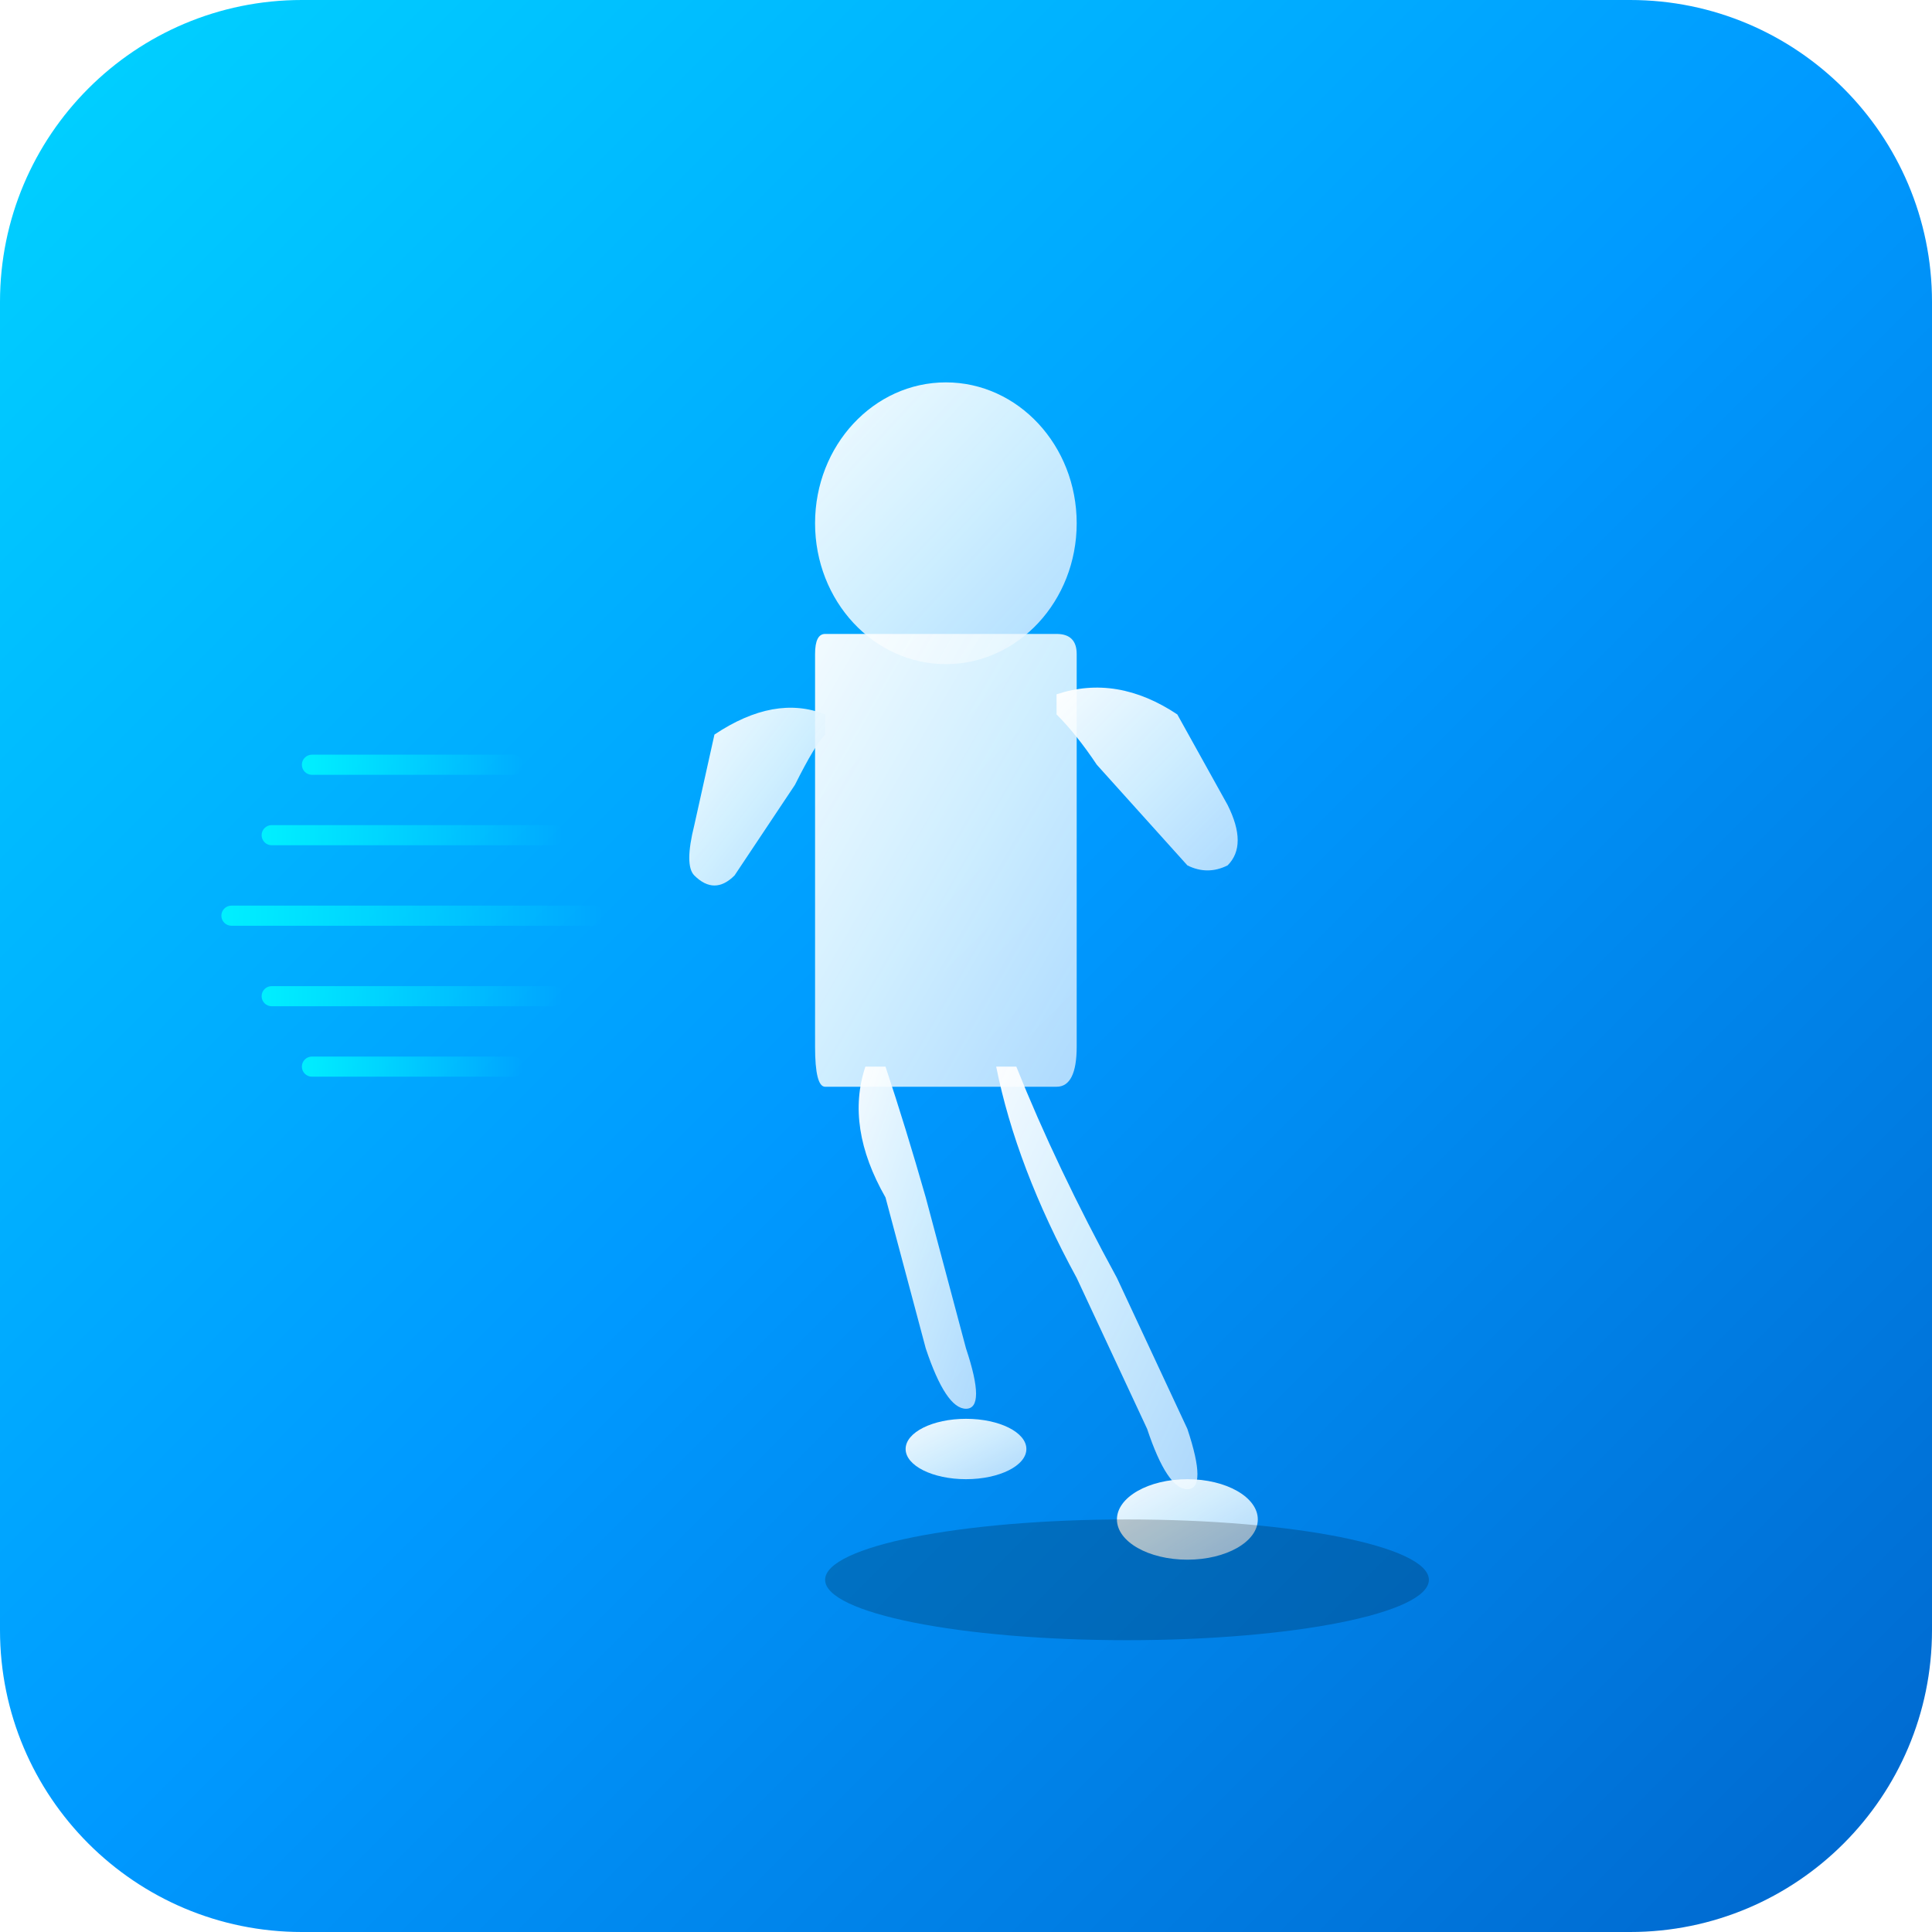
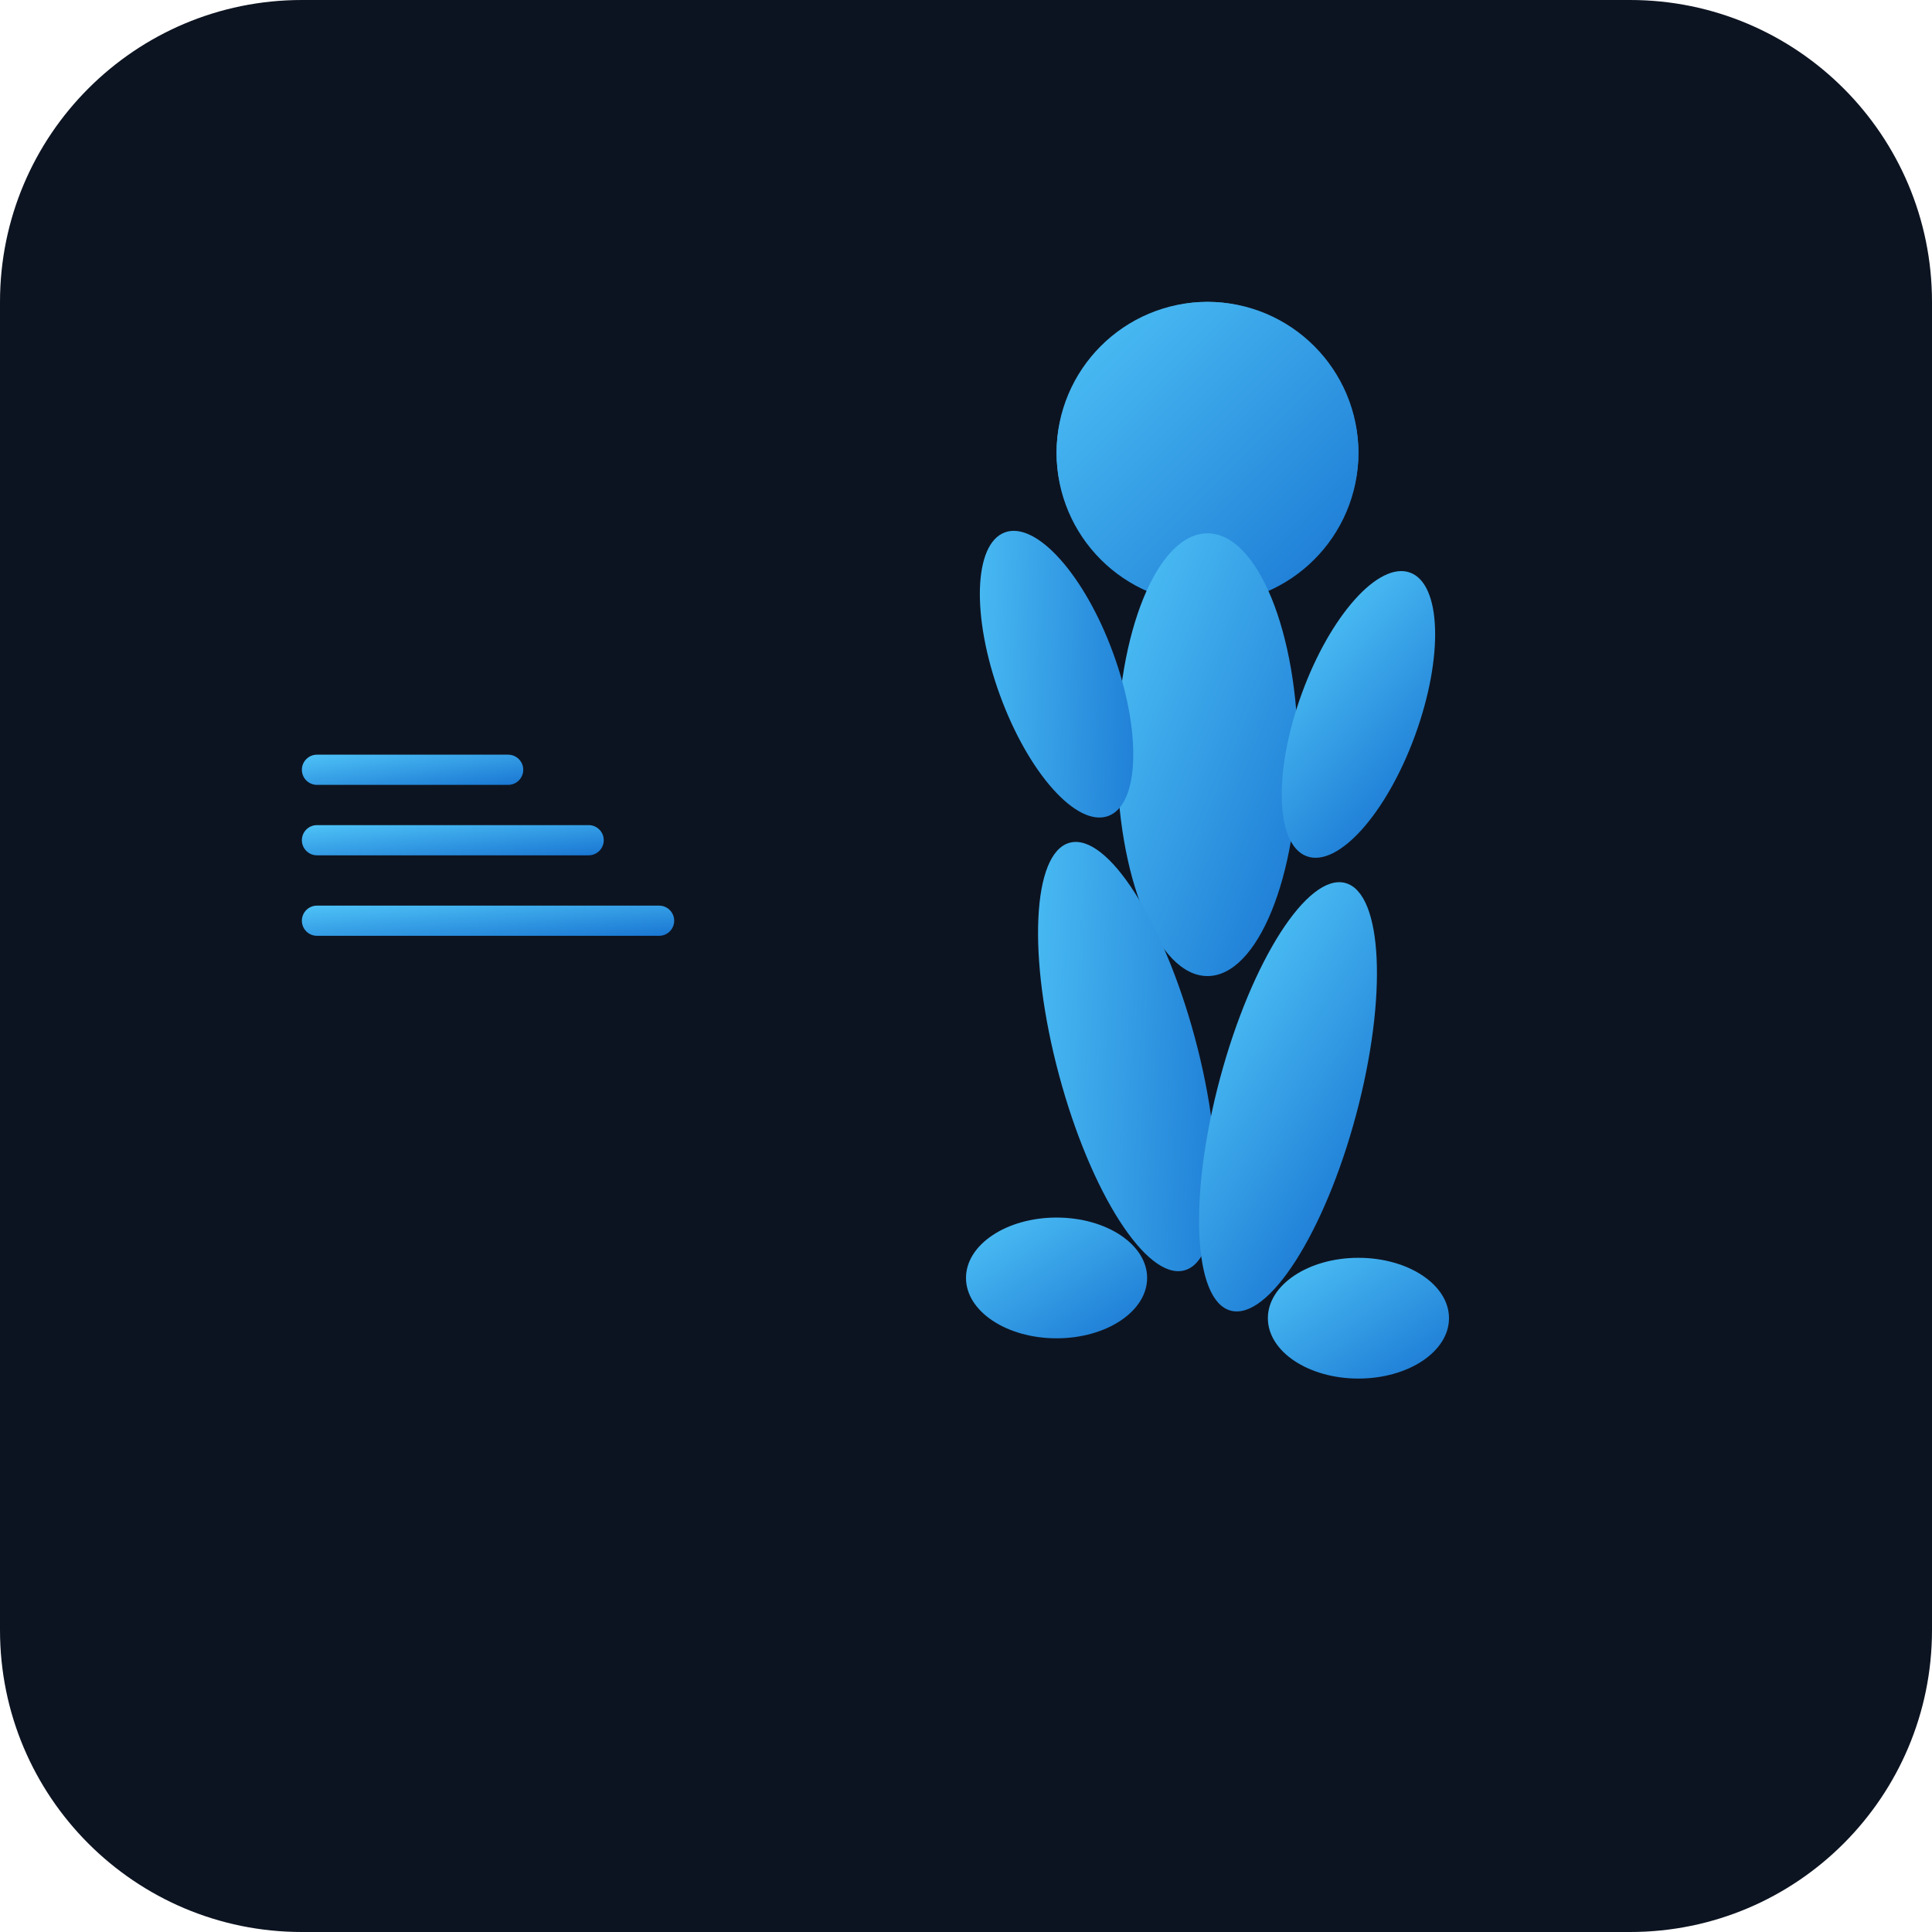
- <svg xmlns="http://www.w3.org/2000/svg" width="192" height="192" viewBox="0 0 192 192" fill="none">
-   <rect width="192" height="192" rx="30" fill="url(#gradient)" />
+ <svg xmlns="http://www.w3.org/2000/svg" width="192" height="192" viewBox="0 0 192 192">
  <defs>
-     <linearGradient id="gradient" x1="0%" y1="0%" x2="100%" y2="100%">
-       <stop offset="0%" style="stop-color:#00D4FF;stop-opacity:1" />
-       <stop offset="50%" style="stop-color:#0099FF;stop-opacity:1" />
-       <stop offset="100%" style="stop-color:#0066CC;stop-opacity:1" />
-     </linearGradient>
-     <linearGradient id="runner-gradient" x1="0%" y1="0%" x2="100%" y2="100%">
-       <stop offset="0%" style="stop-color:#FFFFFF;stop-opacity:0.95" />
-       <stop offset="50%" style="stop-color:#E6F7FF;stop-opacity:0.9" />
-       <stop offset="100%" style="stop-color:#CCE7FF;stop-opacity:0.85" />
-     </linearGradient>
-     <linearGradient id="speed-lines" x1="0%" y1="50%" x2="100%" y2="50%">
-       <stop offset="0%" style="stop-color:#00FFFF;stop-opacity:0.8" />
-       <stop offset="100%" style="stop-color:#00FFFF;stop-opacity:0" />
+     <linearGradient id="blueGradient" x1="0%" y1="0%" x2="100%" y2="100%">
+       <stop offset="0%" style="stop-color:#4FC3F7;stop-opacity:1" />
+       <stop offset="100%" style="stop-color:#1976D2;stop-opacity:1" />
    </linearGradient>
  </defs>
-   <rect x="30" y="75" width="22" height="2" rx="1" fill="url(#speed-lines)" />
-   <rect x="26" y="82" width="30" height="2" rx="1" fill="url(#speed-lines)" />
-   <rect x="22" y="90" width="38" height="2" rx="1" fill="url(#speed-lines)" />
-   <rect x="26" y="98" width="30" height="2" rx="1" fill="url(#speed-lines)" />
-   <rect x="30" y="105" width="22" height="2" rx="1" fill="url(#speed-lines)" />
-   <g transform="translate(75,37)" fill="url(#runner-gradient)">
-     <ellipse cx="19" cy="15" rx="13" ry="14" />
-     <path d="M 6 28 Q 6 26 7 26 L 30 26 Q 32 26 32 28 L 32 67 Q 32 71 30 71 L 7 71 Q 6 71 6 67 Z" />
-     <path d="M 7 34 Q 2 32 -4 36 L -6 45 Q -7 49 -6 50 Q -4 52 -2 50 L 4 41 Q 6 37 7 36 Z" />
-     <path d="M 30 32 Q 36 30 42 34 L 47 43 Q 49 47 47 49 Q 45 50 43 49 L 34 39 Q 32 36 30 34 Z" />
-     <path d="M 11 69 Q 9 75 13 82 L 17 97 Q 19 103 21 103 Q 23 103 21 97 L 17 82 Q 15 75 13 69 Z" />
-     <path d="M 24 69 Q 26 79 32 90 L 39 105 Q 41 111 43 111 Q 45 111 43 105 L 36 90 Q 30 79 26 69 Z" />
-     <ellipse cx="21" cy="107" rx="6" ry="3" />
-     <ellipse cx="43" cy="114" rx="7" ry="4" />
-   </g>
-   <ellipse cx="112" cy="157" rx="30" ry="6" fill="rgba(0,0,0,0.2)" />
+   <rect width="192" height="192" fill="#0D1421" rx="30" />
+   <rect x="30" y="75" width="22" height="3" fill="url(#blueGradient)" rx="1.5" />
+   <rect x="30" y="82" width="30" height="3" fill="url(#blueGradient)" rx="1.5" />
+   <rect x="30" y="90" width="37" height="3" fill="url(#blueGradient)" rx="1.5" />
+   <path d="M105 45 C 105 37, 112 30, 120 30 C 128 30, 135 37, 135 45 C 135 53, 128 60, 120 60 C 112 60, 105 53, 105 45 Z" fill="url(#blueGradient)" />
+   <circle cx="120" cy="45" r="15" fill="url(#blueGradient)" />
+   <ellipse cx="120" cy="75" rx="9" ry="22" fill="url(#blueGradient)" />
+   <ellipse cx="105" cy="67" rx="6" ry="15" fill="url(#blueGradient)" transform="rotate(-20 105 67)" />
+   <ellipse cx="135" cy="71" rx="6" ry="15" fill="url(#blueGradient)" transform="rotate(20 135 71)" />
+   <ellipse cx="112" cy="105" rx="7" ry="22" fill="url(#blueGradient)" transform="rotate(-15 112 105)" />
+   <ellipse cx="128" cy="109" rx="7" ry="22" fill="url(#blueGradient)" transform="rotate(15 128 109)" />
+   <ellipse cx="105" cy="127" rx="9" ry="6" fill="url(#blueGradient)" />
+   <ellipse cx="135" cy="131" rx="9" ry="6" fill="url(#blueGradient)" />
</svg>
